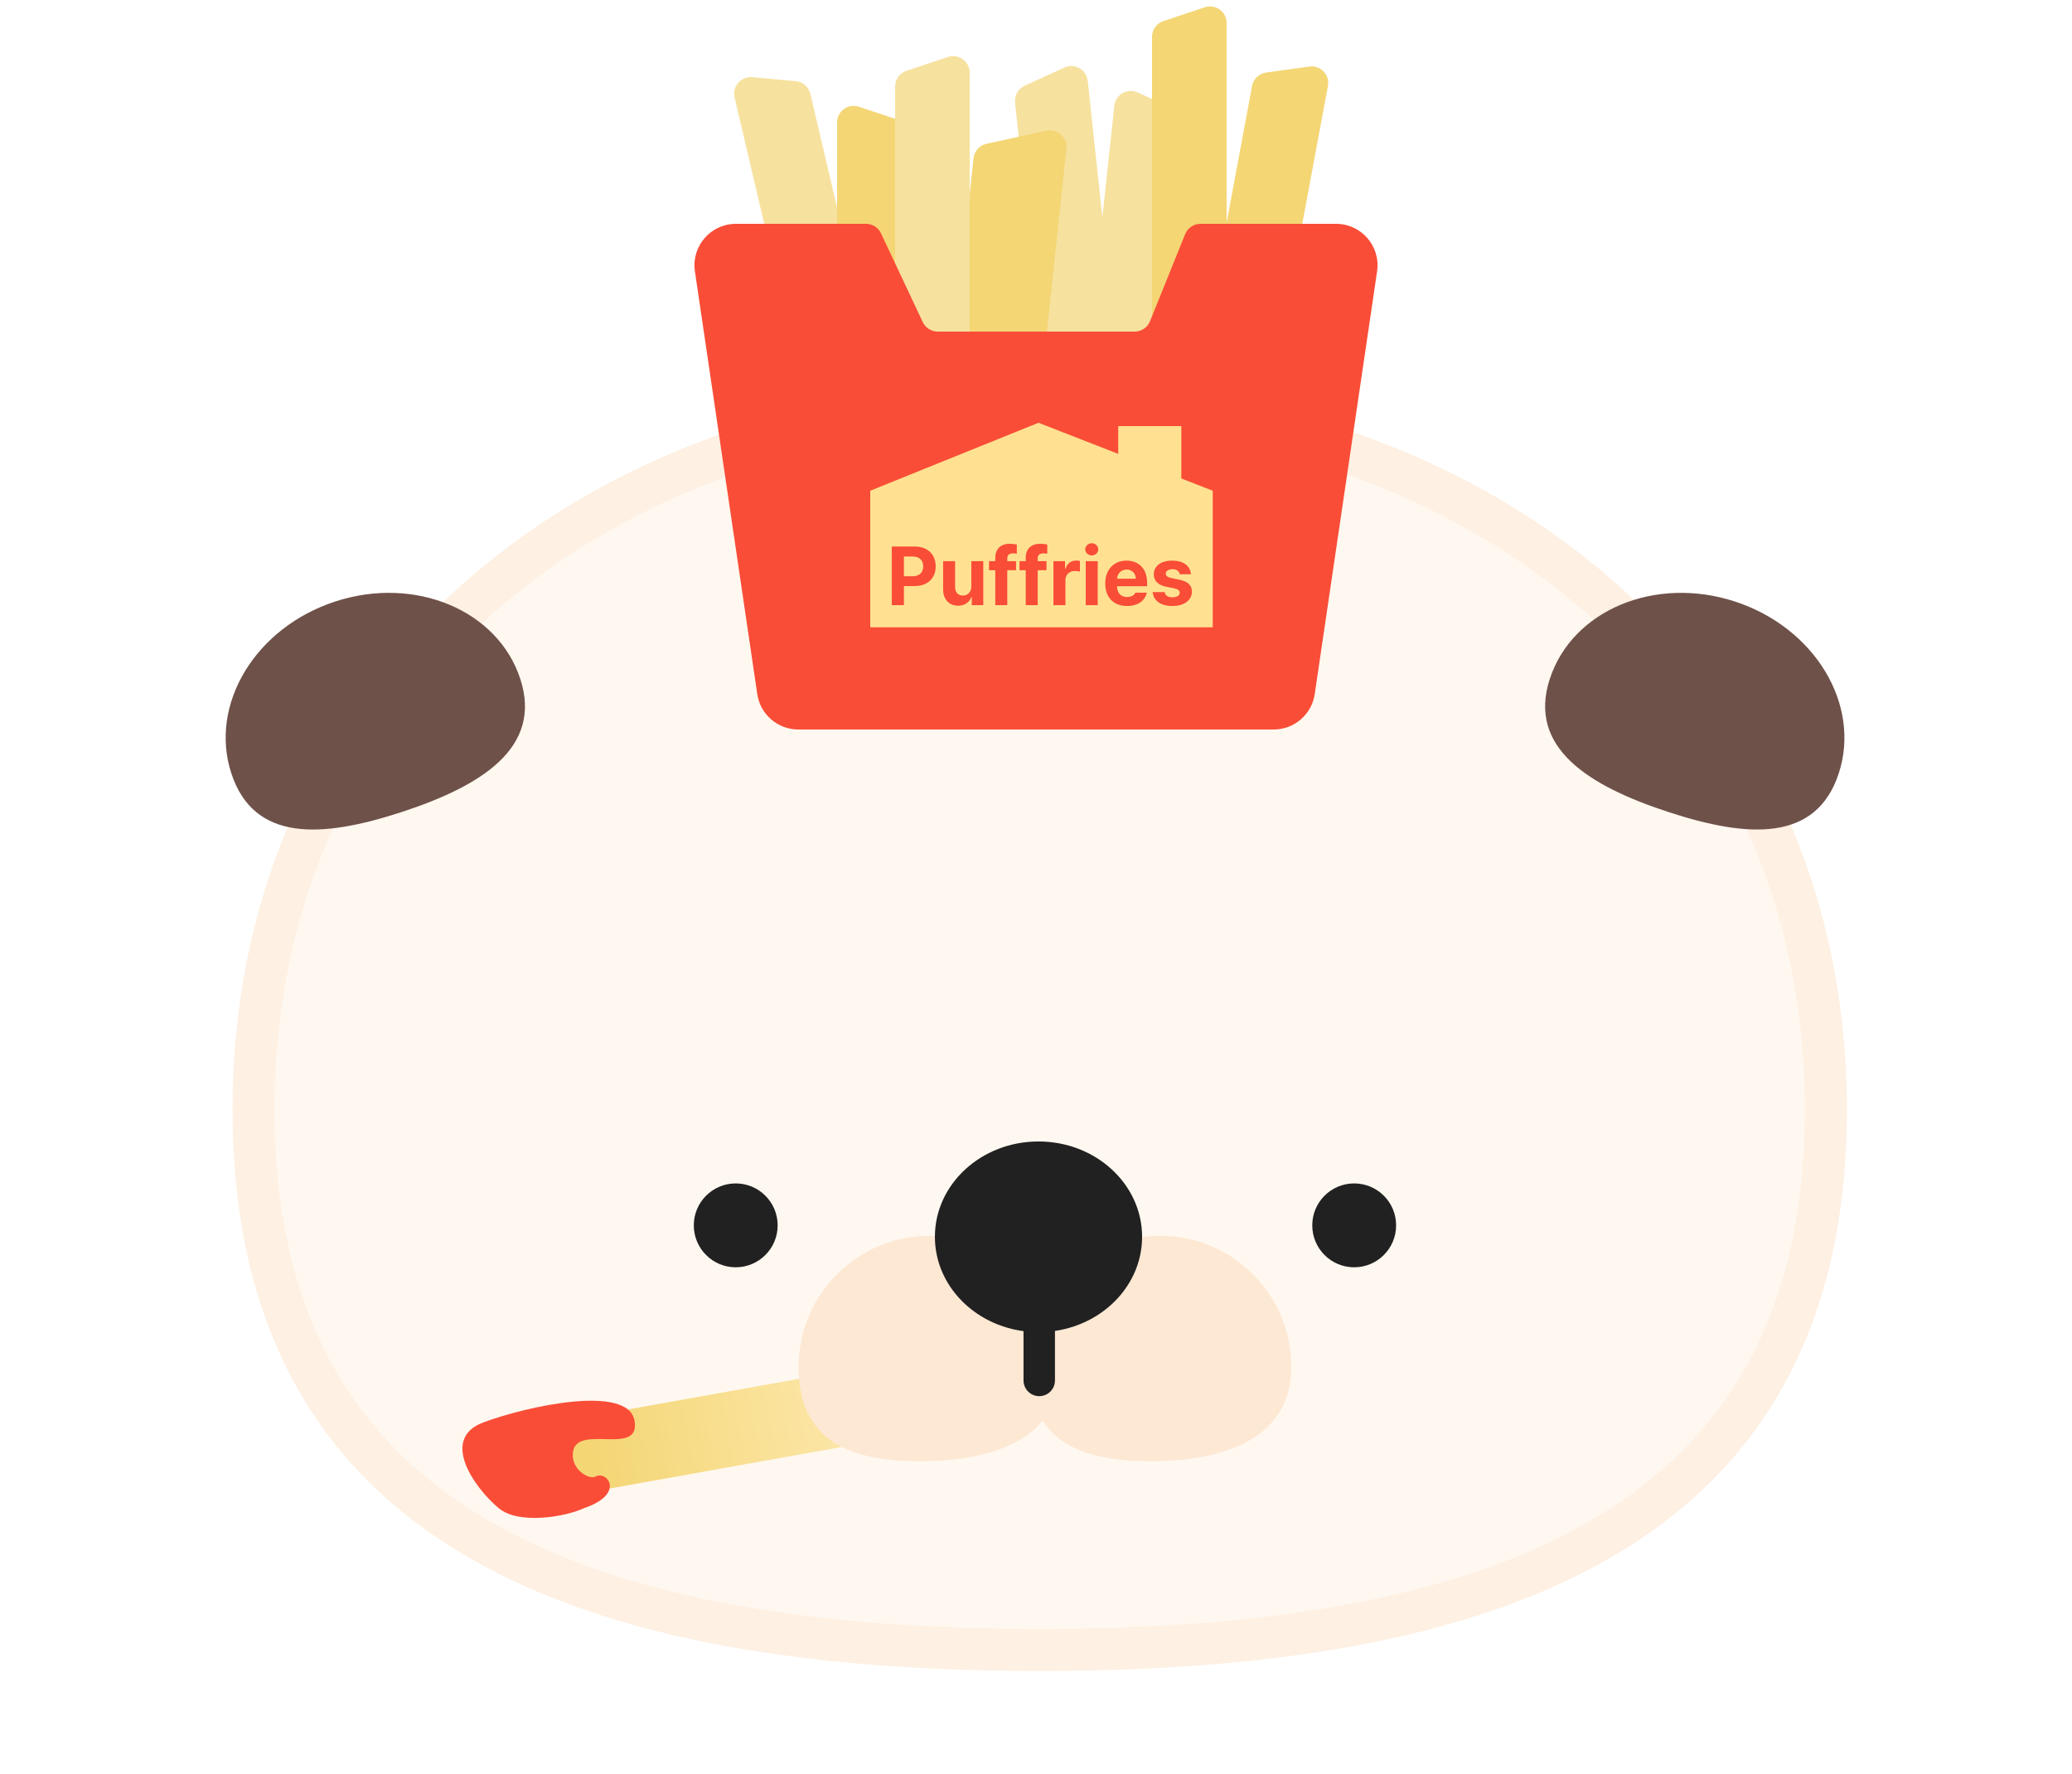
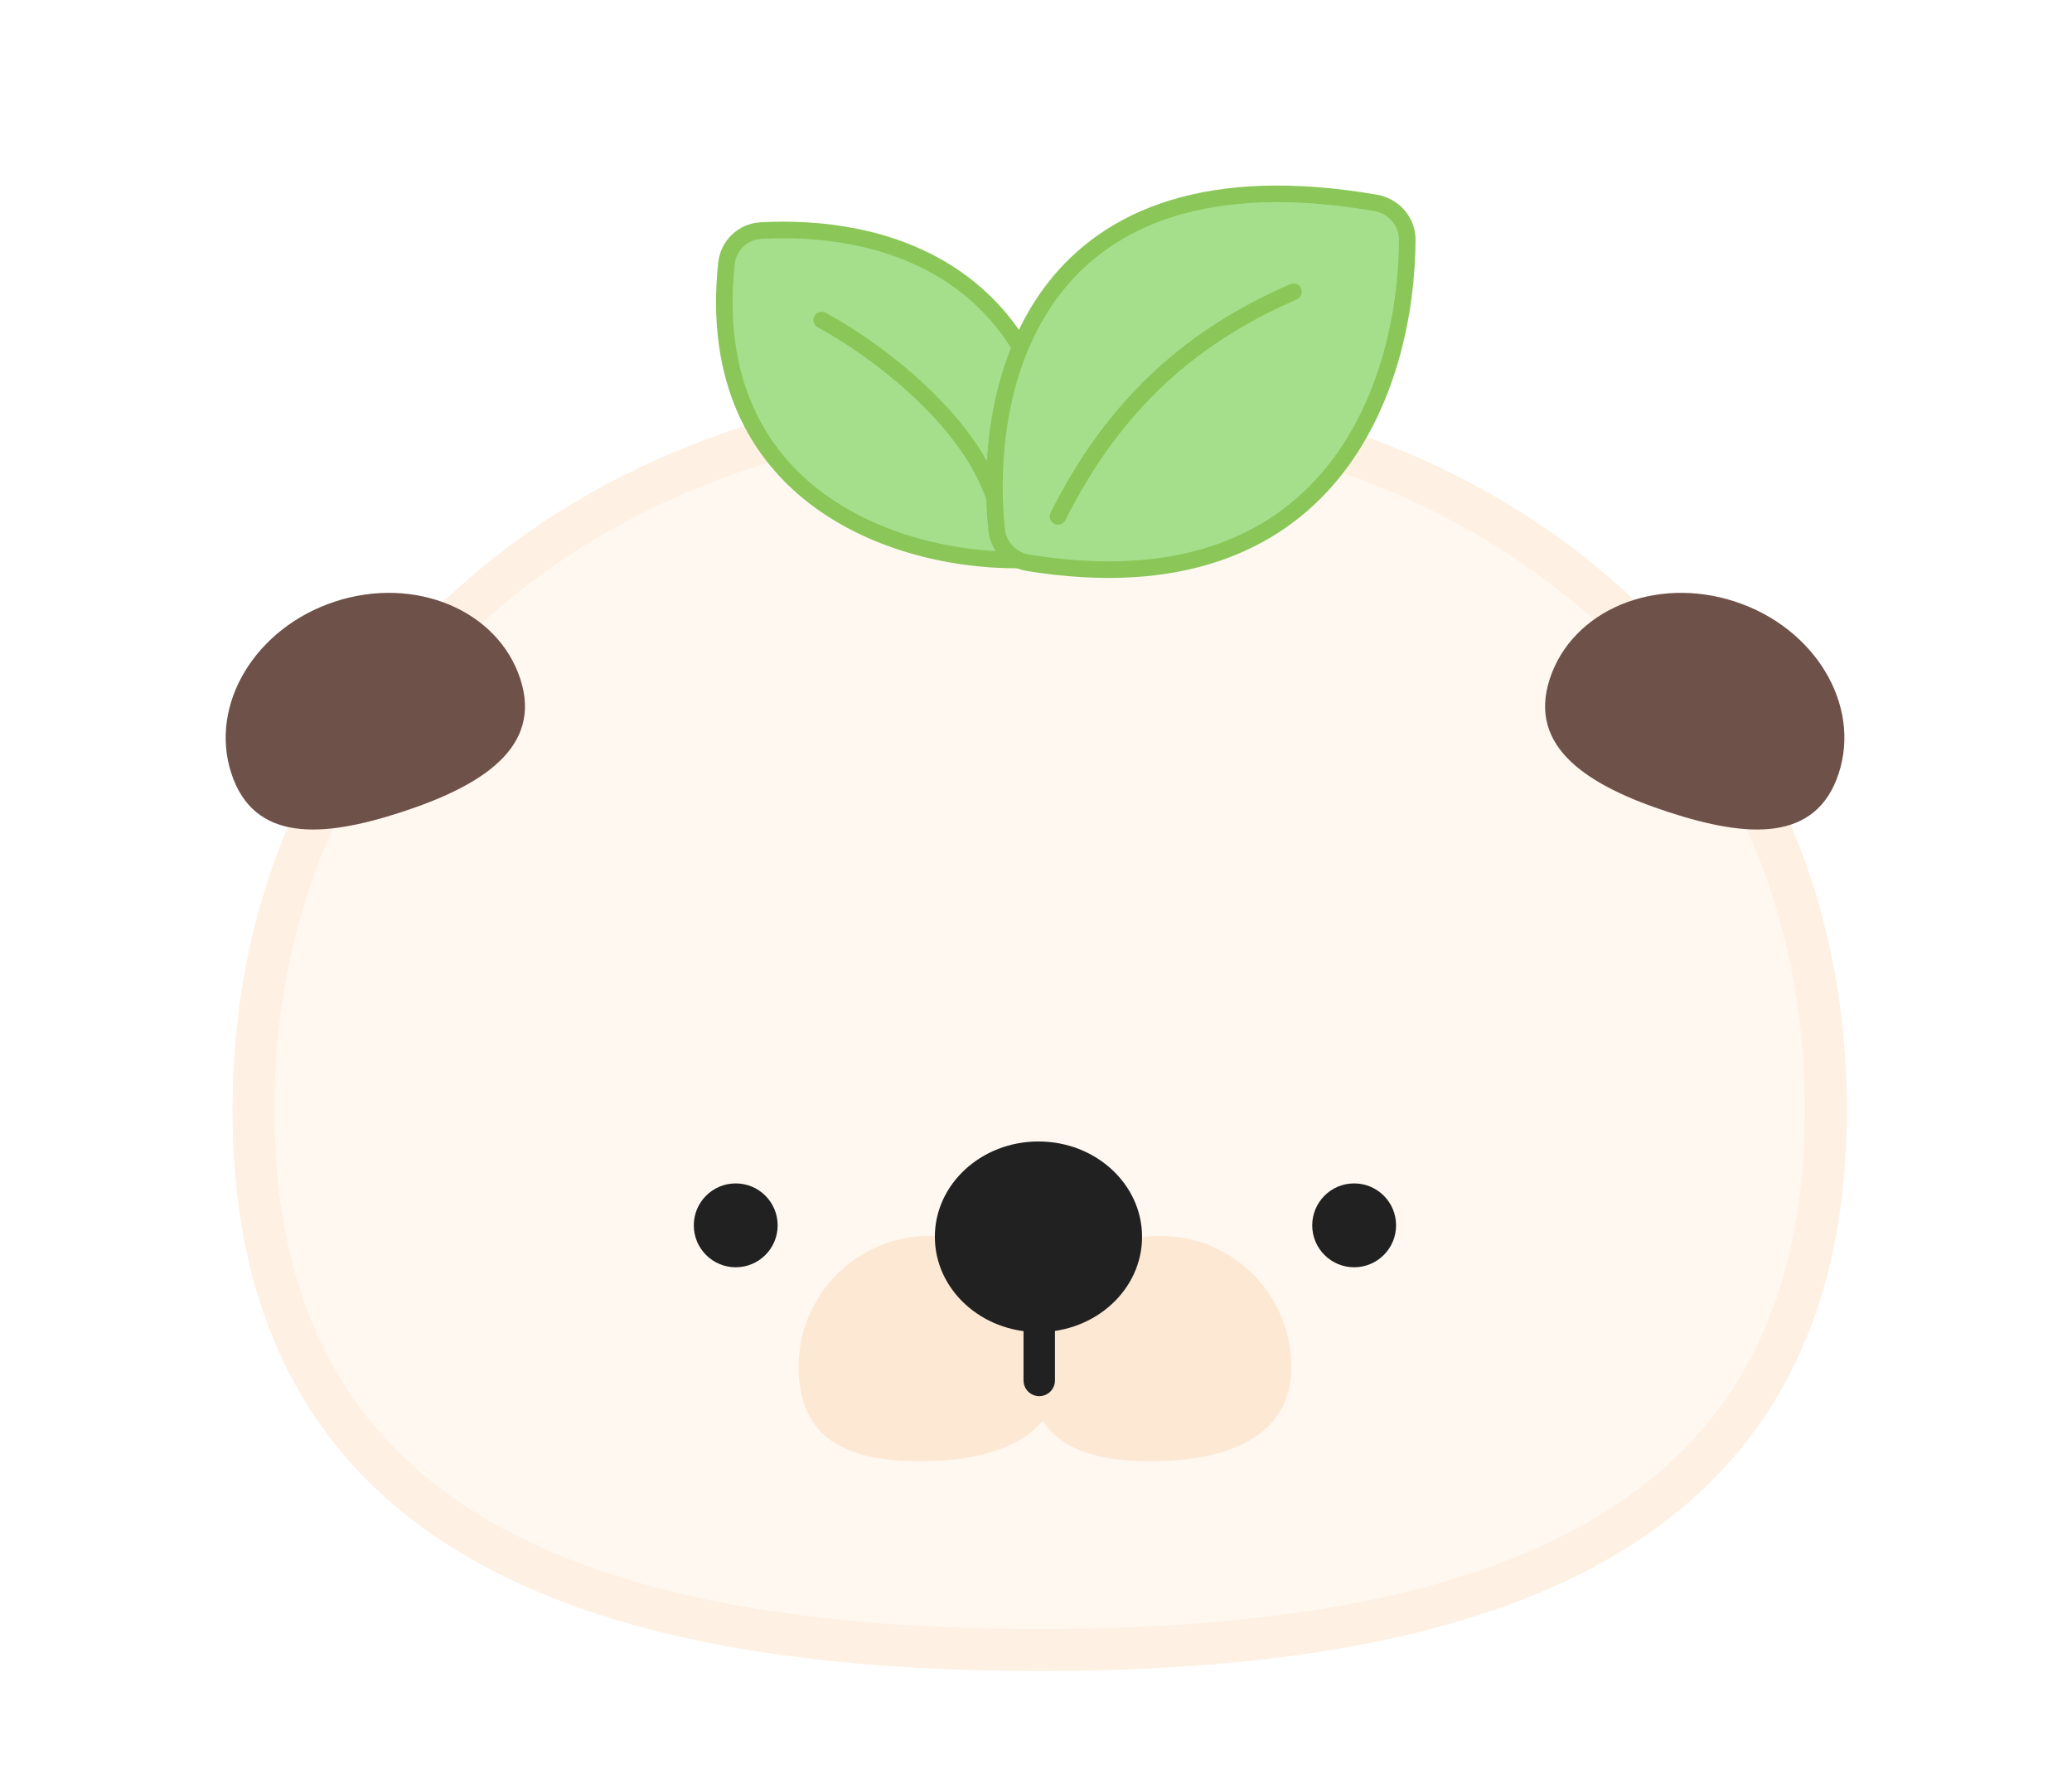
<svg xmlns="http://www.w3.org/2000/svg" width="250" height="214" viewBox="0 0 250 214" fill="none">
-   <g id="head">
+   <g id="Property 1=냄새">
    <g id="Group 2085667465">
      <g id="Group 2085667464">
-         <path id="head_2" d="M125.447 48.529C178.192 48.529 220.306 81.844 220.307 133.902C220.307 147.003 217.653 157.516 212.972 165.938C208.294 174.352 201.515 180.817 193.045 185.716C176.012 195.567 152.218 199.039 125.447 199.039C98.676 199.039 74.882 195.567 57.85 185.716C49.38 180.817 42.6 174.352 37.923 165.938C33.241 157.516 30.588 147.003 30.588 133.902C30.588 81.844 72.703 48.529 125.447 48.529Z" fill="#FFF8F0" stroke="#FEF0E2" stroke-width="5.059" />
-         <g id="Group 2085667966">
-           <path id="Rectangle 240657605" d="M61.216 172.626C59.872 172.866 59.159 174.353 59.812 175.551L62.333 180.18C62.745 180.936 63.594 181.343 64.442 181.192L111.257 172.815C112.344 172.621 113.068 171.581 112.873 170.494L111.992 165.572C111.798 164.485 110.759 163.761 109.671 163.956L61.216 172.626Z" fill="url(#paint0_linear_30_2)" />
-           <path id="Vector 20101" d="M60.16 181.925C62.551 183.935 68.163 183.013 70.506 181.916C75.484 180.213 73.247 177.362 71.858 178.119C71.088 178.538 68.913 177.311 69.123 175.241C69.491 171.62 77.35 175.801 76.558 171.371C75.765 166.942 63.548 169.636 58.31 171.589C53.073 173.542 57.171 179.412 60.16 181.925Z" fill="#F94D37" />
-         </g>
+         <path id="head_2" d="M125.443 48.529C178.188 48.529 220.302 81.844 220.303 133.902C220.303 147.003 217.649 157.516 212.968 165.938C208.29 174.352 201.511 180.817 193.041 185.716C176.008 195.567 152.214 199.039 125.443 199.039C98.672 199.039 74.878 195.567 57.846 185.716C49.376 180.817 42.596 174.352 37.919 165.938C33.237 157.516 30.584 147.003 30.584 133.902C30.584 81.844 72.699 48.529 125.443 48.529Z" fill="#FFF8F0" stroke="#FEF0E2" stroke-width="5.059" />
        <g id="face">
          <g id="face_2">
-             <path id="Ellipse 360" d="M127.979 164.89C127.979 173.622 119.715 176.273 110.983 176.273C102.252 176.273 96.359 173.622 96.359 164.89C96.359 156.159 103.438 149.08 112.169 149.08C120.901 149.08 127.979 156.159 127.979 164.89Z" fill="#FDE8D4" />
-             <path id="Ellipse 361" d="M155.803 164.89C155.803 173.622 147.539 176.273 138.807 176.273C130.076 176.273 124.184 173.622 124.184 164.89C124.184 156.159 131.262 149.08 139.993 149.08C148.725 149.08 155.803 156.159 155.803 164.89Z" fill="#FDE8D4" />
-             <circle id="Ellipse 362" cx="88.77" cy="147.816" r="5.059" fill="#212121" />
-             <circle id="Ellipse 363" cx="163.391" cy="147.816" r="5.059" fill="#212121" />
+             <path id="Ellipse 360" d="M127.979 164.89C127.979 173.621 119.715 176.273 110.983 176.273C102.252 176.273 96.359 173.621 96.359 164.89C96.359 156.158 103.438 149.08 112.169 149.08C120.901 149.08 127.979 156.158 127.979 164.89Z" fill="#FDE8D4" />
+             <path id="Ellipse 361" d="M155.807 164.89C155.807 173.621 147.543 176.273 138.811 176.273C130.08 176.273 124.188 173.621 124.188 164.89C124.188 156.158 131.266 149.08 139.997 149.08C148.729 149.08 155.807 156.158 155.807 164.89Z" fill="#FDE8D4" />
+             <circle id="Ellipse 362" cx="88.77" cy="147.815" r="5.059" fill="#212121" />
+             <circle id="Ellipse 363" cx="163.387" cy="147.815" r="5.059" fill="#212121" />
            <path id="Vector 732" d="M125.391 152.698V166.523" stroke="#212121" stroke-width="3.794" stroke-linecap="round" />
-             <ellipse id="Ellipse 364" cx="125.301" cy="149.197" rx="12.5" ry="11.5" fill="#212121" />
+             <ellipse id="Ellipse 364" cx="125.297" cy="149.197" rx="12.5" ry="11.5" fill="#212121" />
          </g>
        </g>
        <g id="ear">
-           <path id="Ellipse 366" d="M221.859 93.287C219.147 101.587 210.947 101.107 201.319 97.961C191.691 94.816 184.282 90.197 186.993 81.897C189.704 73.597 199.707 69.419 209.335 72.564C218.963 75.709 224.57 84.987 221.859 93.287Z" fill="#6E5149" />
-           <path id="Ellipse 367" d="M27.911 93.287C30.622 101.587 38.823 101.107 48.45 97.961C58.078 94.816 65.488 90.197 62.776 81.897C60.065 73.597 50.062 69.419 40.434 72.564C30.806 75.709 25.199 84.987 27.911 93.287Z" fill="#6E5149" />
+           <path id="Ellipse 366" d="M221.855 93.287C219.144 101.587 210.943 101.107 201.315 97.962C191.687 94.816 184.278 90.197 186.989 81.897C189.7 73.598 199.703 69.419 209.331 72.564C218.959 75.709 224.566 84.987 221.855 93.287Z" fill="#6E5149" />
+           <path id="Ellipse 367" d="M27.911 93.287C30.622 101.587 38.823 101.107 48.45 97.962C58.078 94.816 65.488 90.197 62.776 81.897C60.065 73.598 50.062 69.419 40.434 72.564C30.806 75.709 25.199 84.987 27.911 93.287Z" fill="#6E5149" />
        </g>
      </g>
    </g>
-     <g id="Group 2085667964">
-       <g id="Group 2085667962">
-         <g id="Group 2085667961">
-           <path id="Rectangle 240657604" d="M131.245 9.759C131.099 8.402 129.667 7.586 128.425 8.153L123.631 10.342C122.848 10.7 122.381 11.518 122.473 12.374L127.535 59.663C127.652 60.761 128.638 61.556 129.736 61.438L134.708 60.906C135.806 60.789 136.601 59.803 136.484 58.705L131.245 9.759Z" fill="#F6E19E" />
-           <path id="Rectangle 240657597" d="M128.671 17.926C128.816 16.569 127.588 15.469 126.254 15.761L119.024 17.345C118.183 17.529 117.554 18.231 117.463 19.087L111.214 77.774C111.097 78.872 111.892 79.857 112.991 79.974L119.973 80.718C121.072 80.835 122.057 80.039 122.174 78.941L128.671 17.926Z" fill="#F4D675" />
-           <path id="Rectangle 240657598" d="M134.451 12.759C134.596 11.402 136.028 10.586 137.27 11.153L142.064 13.342C142.847 13.7 143.314 14.518 143.222 15.374L138.16 62.663C138.043 63.761 137.057 64.556 135.959 64.438L130.987 63.906C129.889 63.789 129.094 62.803 129.212 61.705L134.451 12.759Z" fill="#F6E19E" />
-           <path id="Rectangle 240657599" d="M88.634 11.758C88.322 10.429 89.404 9.185 90.763 9.309L96.012 9.789C96.869 9.868 97.58 10.486 97.777 11.324L108.645 57.624C108.897 58.7 108.23 59.776 107.154 60.028L102.287 61.171C101.211 61.423 100.135 60.756 99.883 59.681L88.634 11.758Z" fill="#F6E19E" />
-           <path id="Rectangle 240657600" d="M101 14.775C101 13.41 102.337 12.446 103.632 12.877L108.632 14.544C109.449 14.816 110 15.581 110 16.442V64C110 65.105 109.105 66 108 66H103C101.895 66 101 65.105 101 64V14.775Z" fill="#F4D675" />
-           <path id="Rectangle 240657601" d="M148 2.775C148 1.41 146.663 0.446 145.368 0.877L140.368 2.544C139.551 2.816 139 3.581 139 4.442V52C139 53.105 139.895 54 141 54H146C147.105 54 148 53.105 148 52V2.775Z" fill="#F4D675" />
-           <path id="Rectangle 240657602" d="M117 8.775C117 7.41 115.663 6.446 114.368 6.877L109.368 8.544C108.551 8.816 108 9.581 108 10.441V58C108 59.105 108.895 60 110 60H115C116.105 60 117 59.105 117 58V8.775Z" fill="#F6E19E" />
-           <path id="Rectangle 240657603" d="M160.223 10.375C160.472 9.033 159.334 7.841 157.982 8.028L152.761 8.751C151.909 8.87 151.227 9.52 151.07 10.367L142.366 57.122C142.163 58.208 142.88 59.252 143.966 59.454L148.881 60.369C149.967 60.571 151.011 59.855 151.214 58.769L160.223 10.375Z" fill="#F4D675" />
+     <g id="Group 2085667908">
+       <g id="Group 2085667907">
+         <path id="Vector 20076" d="M128.532 62.957C127.704 31.728 105.647 27.033 91.793 27.817C89.62 27.94 87.876 29.627 87.648 31.792C84.688 59.856 108.397 68.164 124.383 67.523C126.793 67.426 128.596 65.368 128.532 62.957Z" fill="#A5DF8C" stroke="#8AC758" stroke-width="2" />
+         <path id="Vector 20078" d="M99.148 38.608C105.693 42.132 119.167 51.97 120.707 63.128" stroke="#8AC758" stroke-width="2" stroke-linecap="round" />
+       </g>
+       <g id="Group 2085667906">
+         <g id="Group 2085667934">
+           <path id="Vector 20075" d="M165.971 24.473C125.361 17.473 118.429 45.769 120.246 63.898C120.451 65.943 122.036 67.566 124.066 67.894C160.632 73.805 169.709 46.598 169.795 28.939C169.806 26.714 168.163 24.851 165.971 24.473Z" fill="#A5DF8C" stroke="#8AC758" stroke-width="2" />
+           <path id="Vector 20077" d="M156.067 35.198C146.167 39.534 135.458 46.666 127.655 62.29" stroke="#8AC758" stroke-width="2" stroke-linecap="round" />
        </g>
-         <path id="Rectangle 240657596" d="M83.845 32.73C83.4 29.71 85.74 27 88.792 27H104.489C105.264 27 105.969 27.447 106.299 28.148L111.336 38.852C111.666 39.553 112.371 40 113.146 40H125.5H136.903C137.719 40 138.453 39.505 138.758 38.749L142.995 28.251C143.3 27.495 144.034 27 144.85 27H161.208C164.26 27 166.6 29.71 166.155 32.73L158.63 83.73C158.268 86.183 156.163 88 153.684 88H96.316C93.837 88 91.732 86.183 91.37 83.73L83.845 32.73Z" fill="#F94D37" />
-       </g>
-       <g id="Group 2085667965">
-         <rect id="Rectangle 240657583" x="134.922" y="51.401" width="7.612" height="13.238" fill="#FFE191" />
-         <path id="Rectangle 240657582" d="M105 59.196L125.3 51L146.324 59.196V75.675H105V59.196Z" fill="#FFE191" />
-         <path id="Puffries" d="M107.597 73V65.928H110.367C110.892 65.928 111.345 66.029 111.727 66.232C112.109 66.435 112.399 66.716 112.597 67.075C112.798 67.434 112.898 67.848 112.898 68.318C112.898 68.787 112.797 69.202 112.594 69.561C112.394 69.92 112.1 70.2 111.713 70.4C111.327 70.598 110.867 70.697 110.336 70.697H108.557V69.512H110.097C110.381 69.512 110.619 69.463 110.812 69.364C111.006 69.265 111.149 69.126 111.244 68.946C111.34 68.767 111.389 68.557 111.389 68.318C111.389 68.078 111.34 67.87 111.244 67.693C111.149 67.515 111.006 67.379 110.812 67.282C110.619 67.183 110.379 67.133 110.094 67.133H109.065V73H107.597ZM117.195 70.742V67.696H118.638V73H117.25V72.04H117.195C117.114 72.247 116.998 72.429 116.846 72.586C116.696 72.74 116.514 72.86 116.3 72.945C116.086 73.028 115.849 73.069 115.589 73.069C115.234 73.069 114.921 72.989 114.65 72.827C114.38 72.666 114.17 72.436 114.018 72.137C113.868 71.835 113.793 71.481 113.793 71.073V67.696H115.24V70.821C115.24 71.028 115.278 71.209 115.354 71.363C115.43 71.517 115.538 71.636 115.679 71.719C115.819 71.802 115.983 71.843 116.169 71.843C116.351 71.843 116.52 71.802 116.677 71.719C116.833 71.634 116.959 71.508 117.053 71.343C117.147 71.174 117.195 70.974 117.195 70.742ZM122.592 67.696V68.784H119.335V67.696H122.592ZM120.088 67.299C120.088 66.933 120.158 66.623 120.299 66.37C120.439 66.115 120.639 65.922 120.9 65.793C121.16 65.662 121.467 65.597 121.822 65.597C121.983 65.597 122.135 65.605 122.277 65.621C122.42 65.635 122.557 65.655 122.688 65.683V66.784C122.534 66.764 122.386 66.754 122.243 66.754C122.006 66.754 121.828 66.803 121.711 66.902C121.594 67.001 121.535 67.157 121.535 67.371V73H120.088V67.299ZM126.263 67.696V68.784H123.007V67.696H126.263ZM123.76 67.299C123.76 66.933 123.83 66.623 123.971 66.37C124.111 66.115 124.311 65.922 124.571 65.793C124.832 65.662 125.139 65.597 125.493 65.597C125.655 65.597 125.807 65.605 125.949 65.621C126.092 65.635 126.229 65.655 126.36 65.683V66.784C126.206 66.764 126.057 66.754 125.915 66.754C125.678 66.754 125.5 66.803 125.383 66.902C125.266 67.001 125.207 67.157 125.207 67.371V73H123.76V67.299ZM127.104 73V67.696H128.506V68.618H128.561C128.626 68.404 128.72 68.222 128.844 68.073C128.969 67.921 129.115 67.808 129.283 67.734C129.453 67.658 129.638 67.62 129.839 67.62C129.915 67.62 129.993 67.625 130.073 67.634C130.154 67.641 130.23 67.651 130.301 67.665V68.957C130.228 68.936 130.132 68.917 130.015 68.901C129.897 68.885 129.787 68.877 129.683 68.877C129.467 68.877 129.272 68.924 129.1 69.019C128.929 69.111 128.795 69.242 128.696 69.412C128.599 69.58 128.551 69.771 128.551 69.986V73H127.104ZM131 73V67.696H132.447V73H131ZM131.725 67.002C131.585 67.002 131.454 66.97 131.332 66.905C131.212 66.839 131.117 66.749 131.045 66.636C130.974 66.523 130.938 66.4 130.938 66.267C130.938 66.135 130.974 66.013 131.045 65.901C131.117 65.788 131.212 65.698 131.332 65.631C131.454 65.564 131.585 65.531 131.725 65.531C131.868 65.531 131.999 65.564 132.119 65.631C132.239 65.698 132.334 65.788 132.406 65.901C132.477 66.013 132.513 66.135 132.513 66.267C132.513 66.4 132.477 66.523 132.406 66.636C132.334 66.749 132.239 66.839 132.119 66.905C131.999 66.97 131.868 67.002 131.725 67.002ZM135.975 73.104C135.439 73.104 134.973 72.993 134.577 72.772C134.183 72.551 133.881 72.236 133.669 71.826C133.457 71.414 133.351 70.929 133.351 70.372C133.351 69.831 133.457 69.354 133.669 68.939C133.883 68.523 134.183 68.2 134.57 67.972C134.957 67.742 135.406 67.627 135.917 67.627C136.393 67.627 136.819 67.727 137.194 67.927C137.57 68.128 137.865 68.43 138.082 68.836C138.298 69.239 138.406 69.732 138.406 70.317V70.721H133.942V69.816H137.042C137.04 69.602 136.992 69.412 136.897 69.246C136.805 69.081 136.676 68.95 136.511 68.853C136.345 68.756 136.156 68.708 135.944 68.708C135.721 68.708 135.521 68.76 135.344 68.863C135.169 68.967 135.032 69.107 134.933 69.284C134.834 69.462 134.783 69.656 134.781 69.868V70.721C134.781 70.986 134.83 71.216 134.929 71.412C135.03 71.607 135.172 71.758 135.354 71.864C135.538 71.968 135.753 72.019 136 72.019C136.163 72.019 136.31 71.998 136.442 71.954C136.573 71.91 136.686 71.849 136.78 71.771C136.874 71.69 136.946 71.597 136.994 71.491H138.368C138.299 71.816 138.159 72.1 137.947 72.344C137.735 72.586 137.461 72.773 137.125 72.907C136.789 73.038 136.406 73.104 135.975 73.104ZM142.343 69.274C142.31 69.083 142.217 68.933 142.063 68.825C141.909 68.715 141.712 68.659 141.472 68.659C141.316 68.659 141.174 68.683 141.048 68.729C140.923 68.775 140.826 68.839 140.754 68.922C140.683 69.002 140.648 69.095 140.651 69.198C140.648 69.323 140.701 69.43 140.81 69.519C140.918 69.609 141.092 69.68 141.331 69.733L142.287 69.927C142.801 70.033 143.183 70.203 143.434 70.438C143.685 70.673 143.811 70.981 143.814 71.363C143.811 71.706 143.712 72.01 143.517 72.275C143.323 72.537 143.049 72.741 142.695 72.886C142.34 73.031 141.931 73.104 141.466 73.104C140.994 73.104 140.585 73.037 140.24 72.903C139.894 72.767 139.623 72.575 139.425 72.327C139.229 72.076 139.112 71.776 139.073 71.429H140.523C140.557 71.636 140.655 71.793 140.816 71.898C140.98 72.004 141.196 72.057 141.466 72.057C141.641 72.057 141.794 72.035 141.925 71.992C142.056 71.946 142.158 71.882 142.232 71.802C142.306 71.719 142.343 71.621 142.343 71.508C142.343 71.37 142.284 71.257 142.167 71.17C142.051 71.082 141.87 71.012 141.621 70.959L140.744 70.787C140.237 70.688 139.855 70.51 139.597 70.255C139.34 69.997 139.212 69.672 139.214 69.281C139.212 68.945 139.303 68.653 139.487 68.404C139.671 68.153 139.931 67.961 140.267 67.827C140.603 67.694 140.997 67.627 141.448 67.627C141.89 67.627 142.276 67.694 142.605 67.827C142.937 67.959 143.194 68.148 143.379 68.397C143.565 68.643 143.671 68.936 143.696 69.274H142.343Z" fill="#F94D37" />
      </g>
    </g>
  </g>
-   <defs>
-     <linearGradient id="paint0_linear_30_2" x1="71.523" y1="175.483" x2="112.433" y2="168.033" gradientUnits="userSpaceOnUse">
-       <stop stop-color="#F4D675" />
-       <stop offset="1" stop-color="#FFECBA" />
-     </linearGradient>
-   </defs>
</svg>
